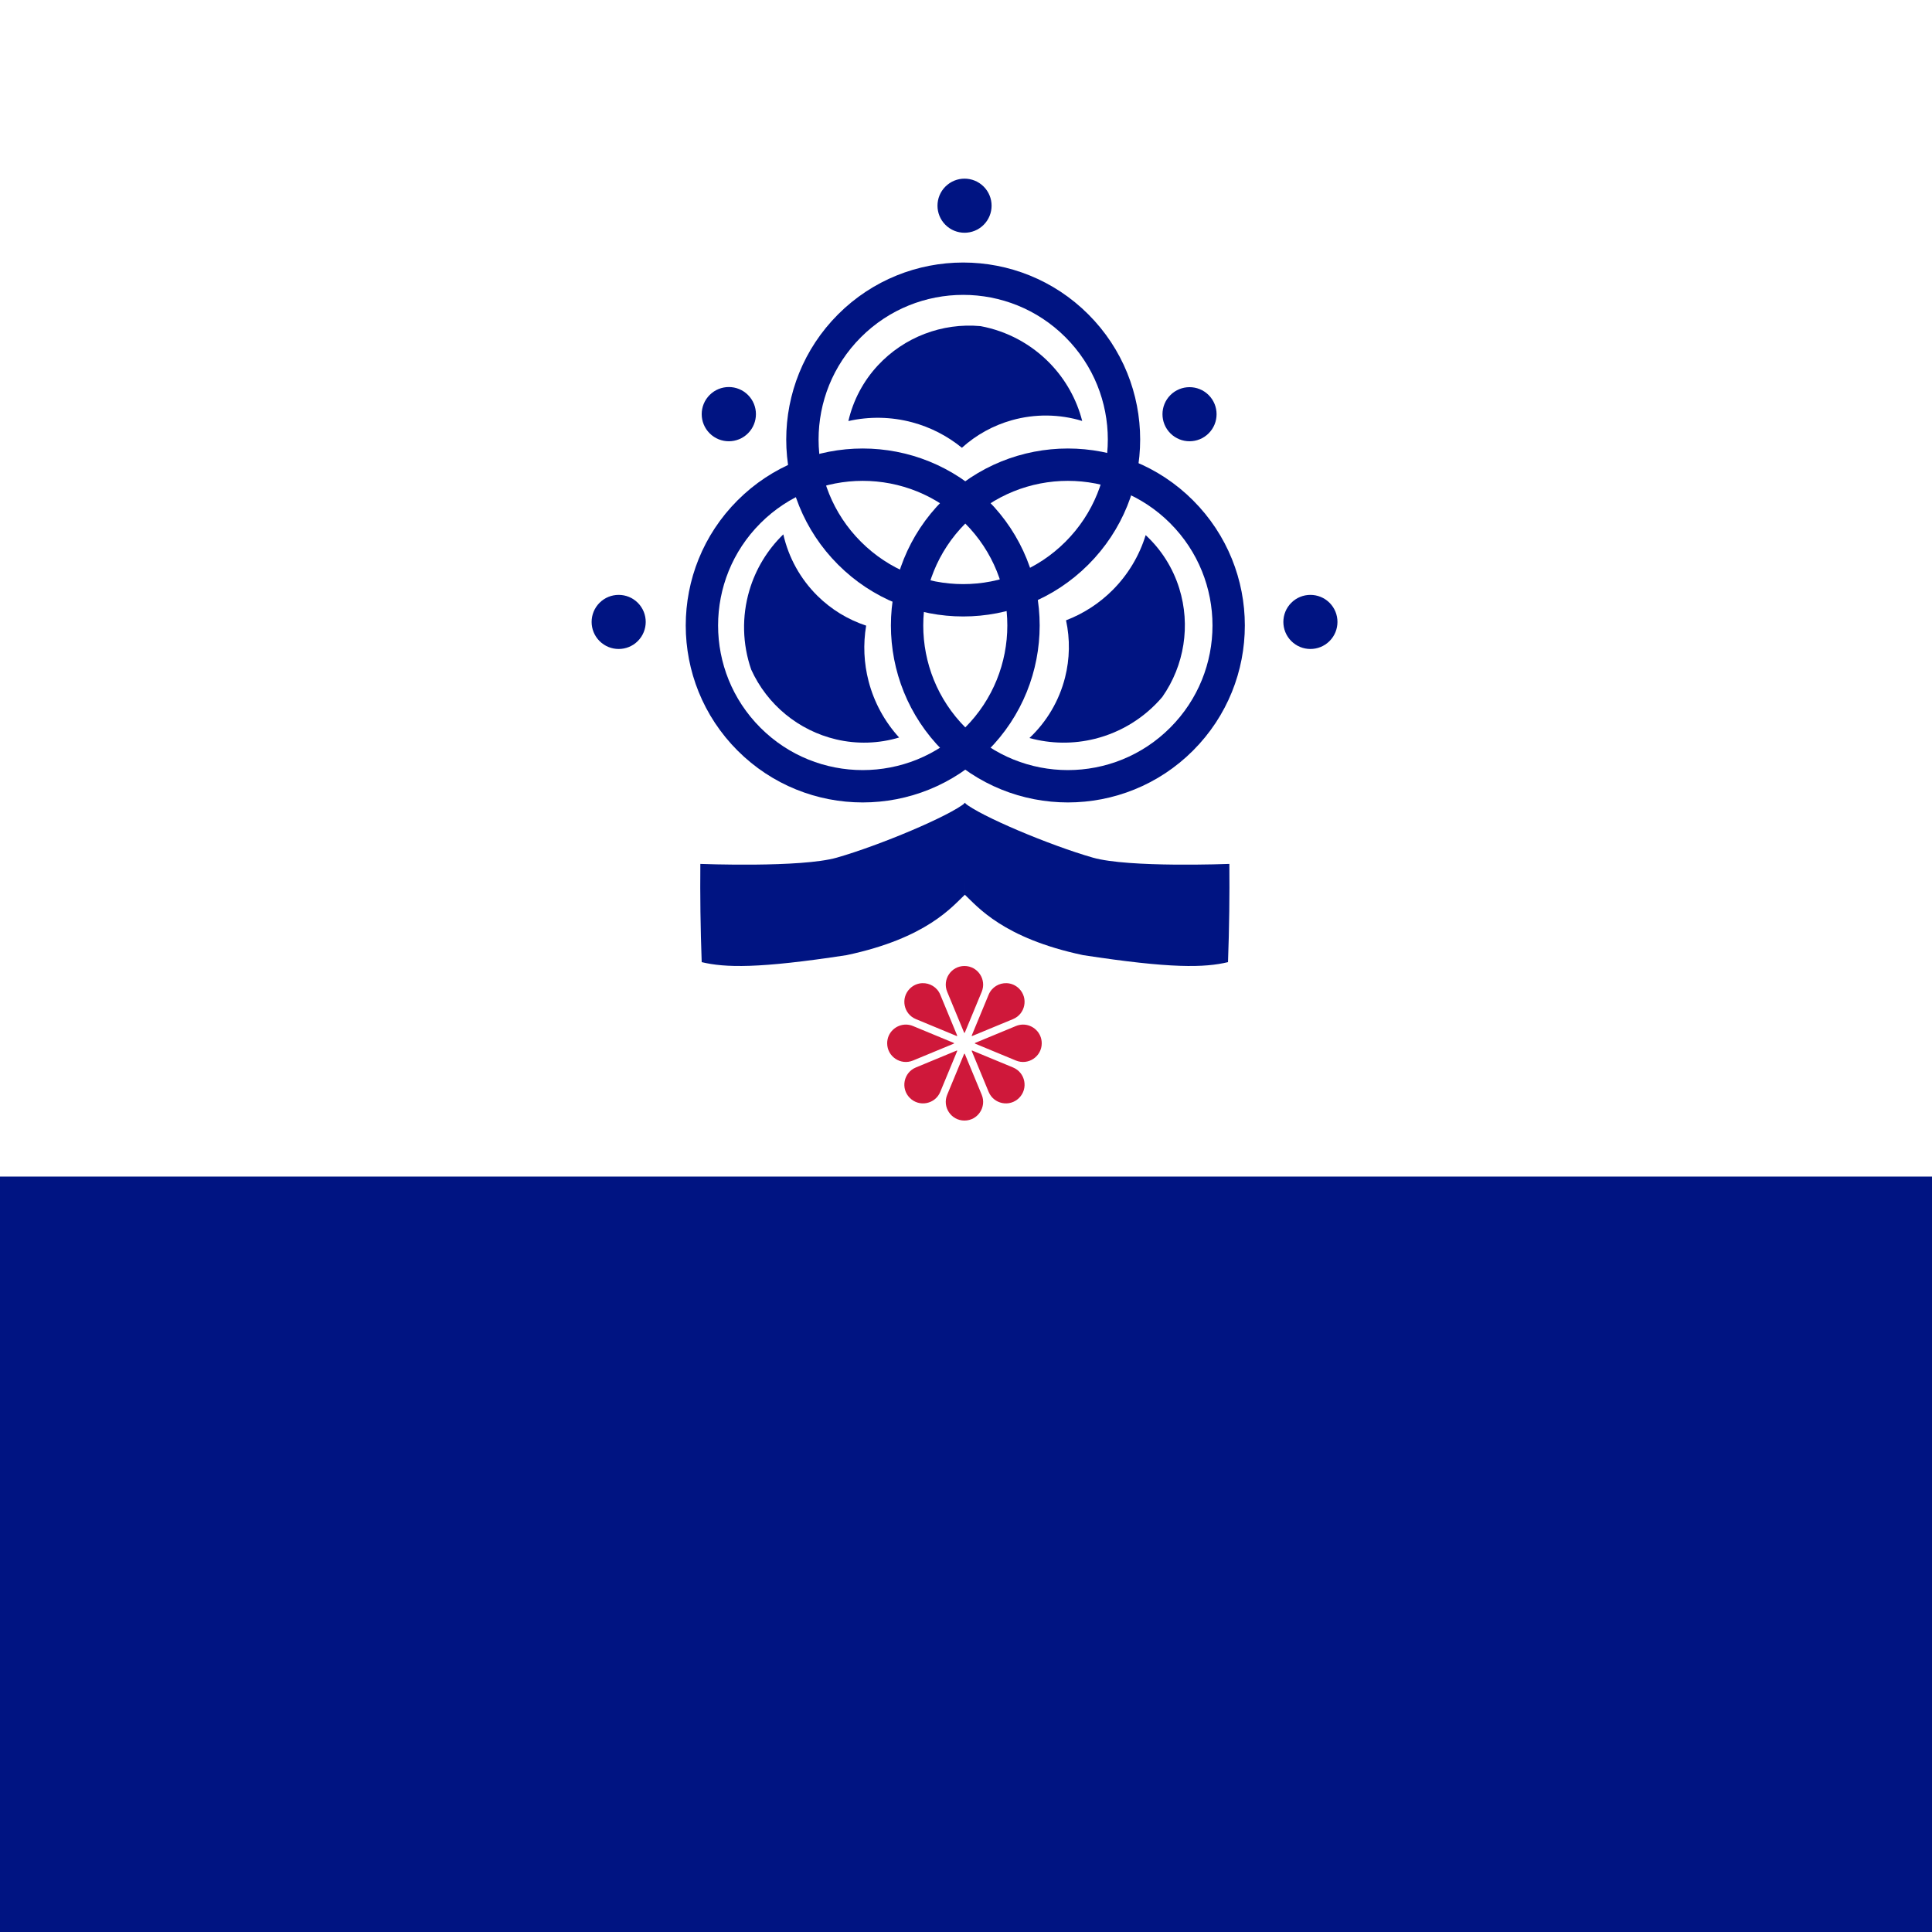
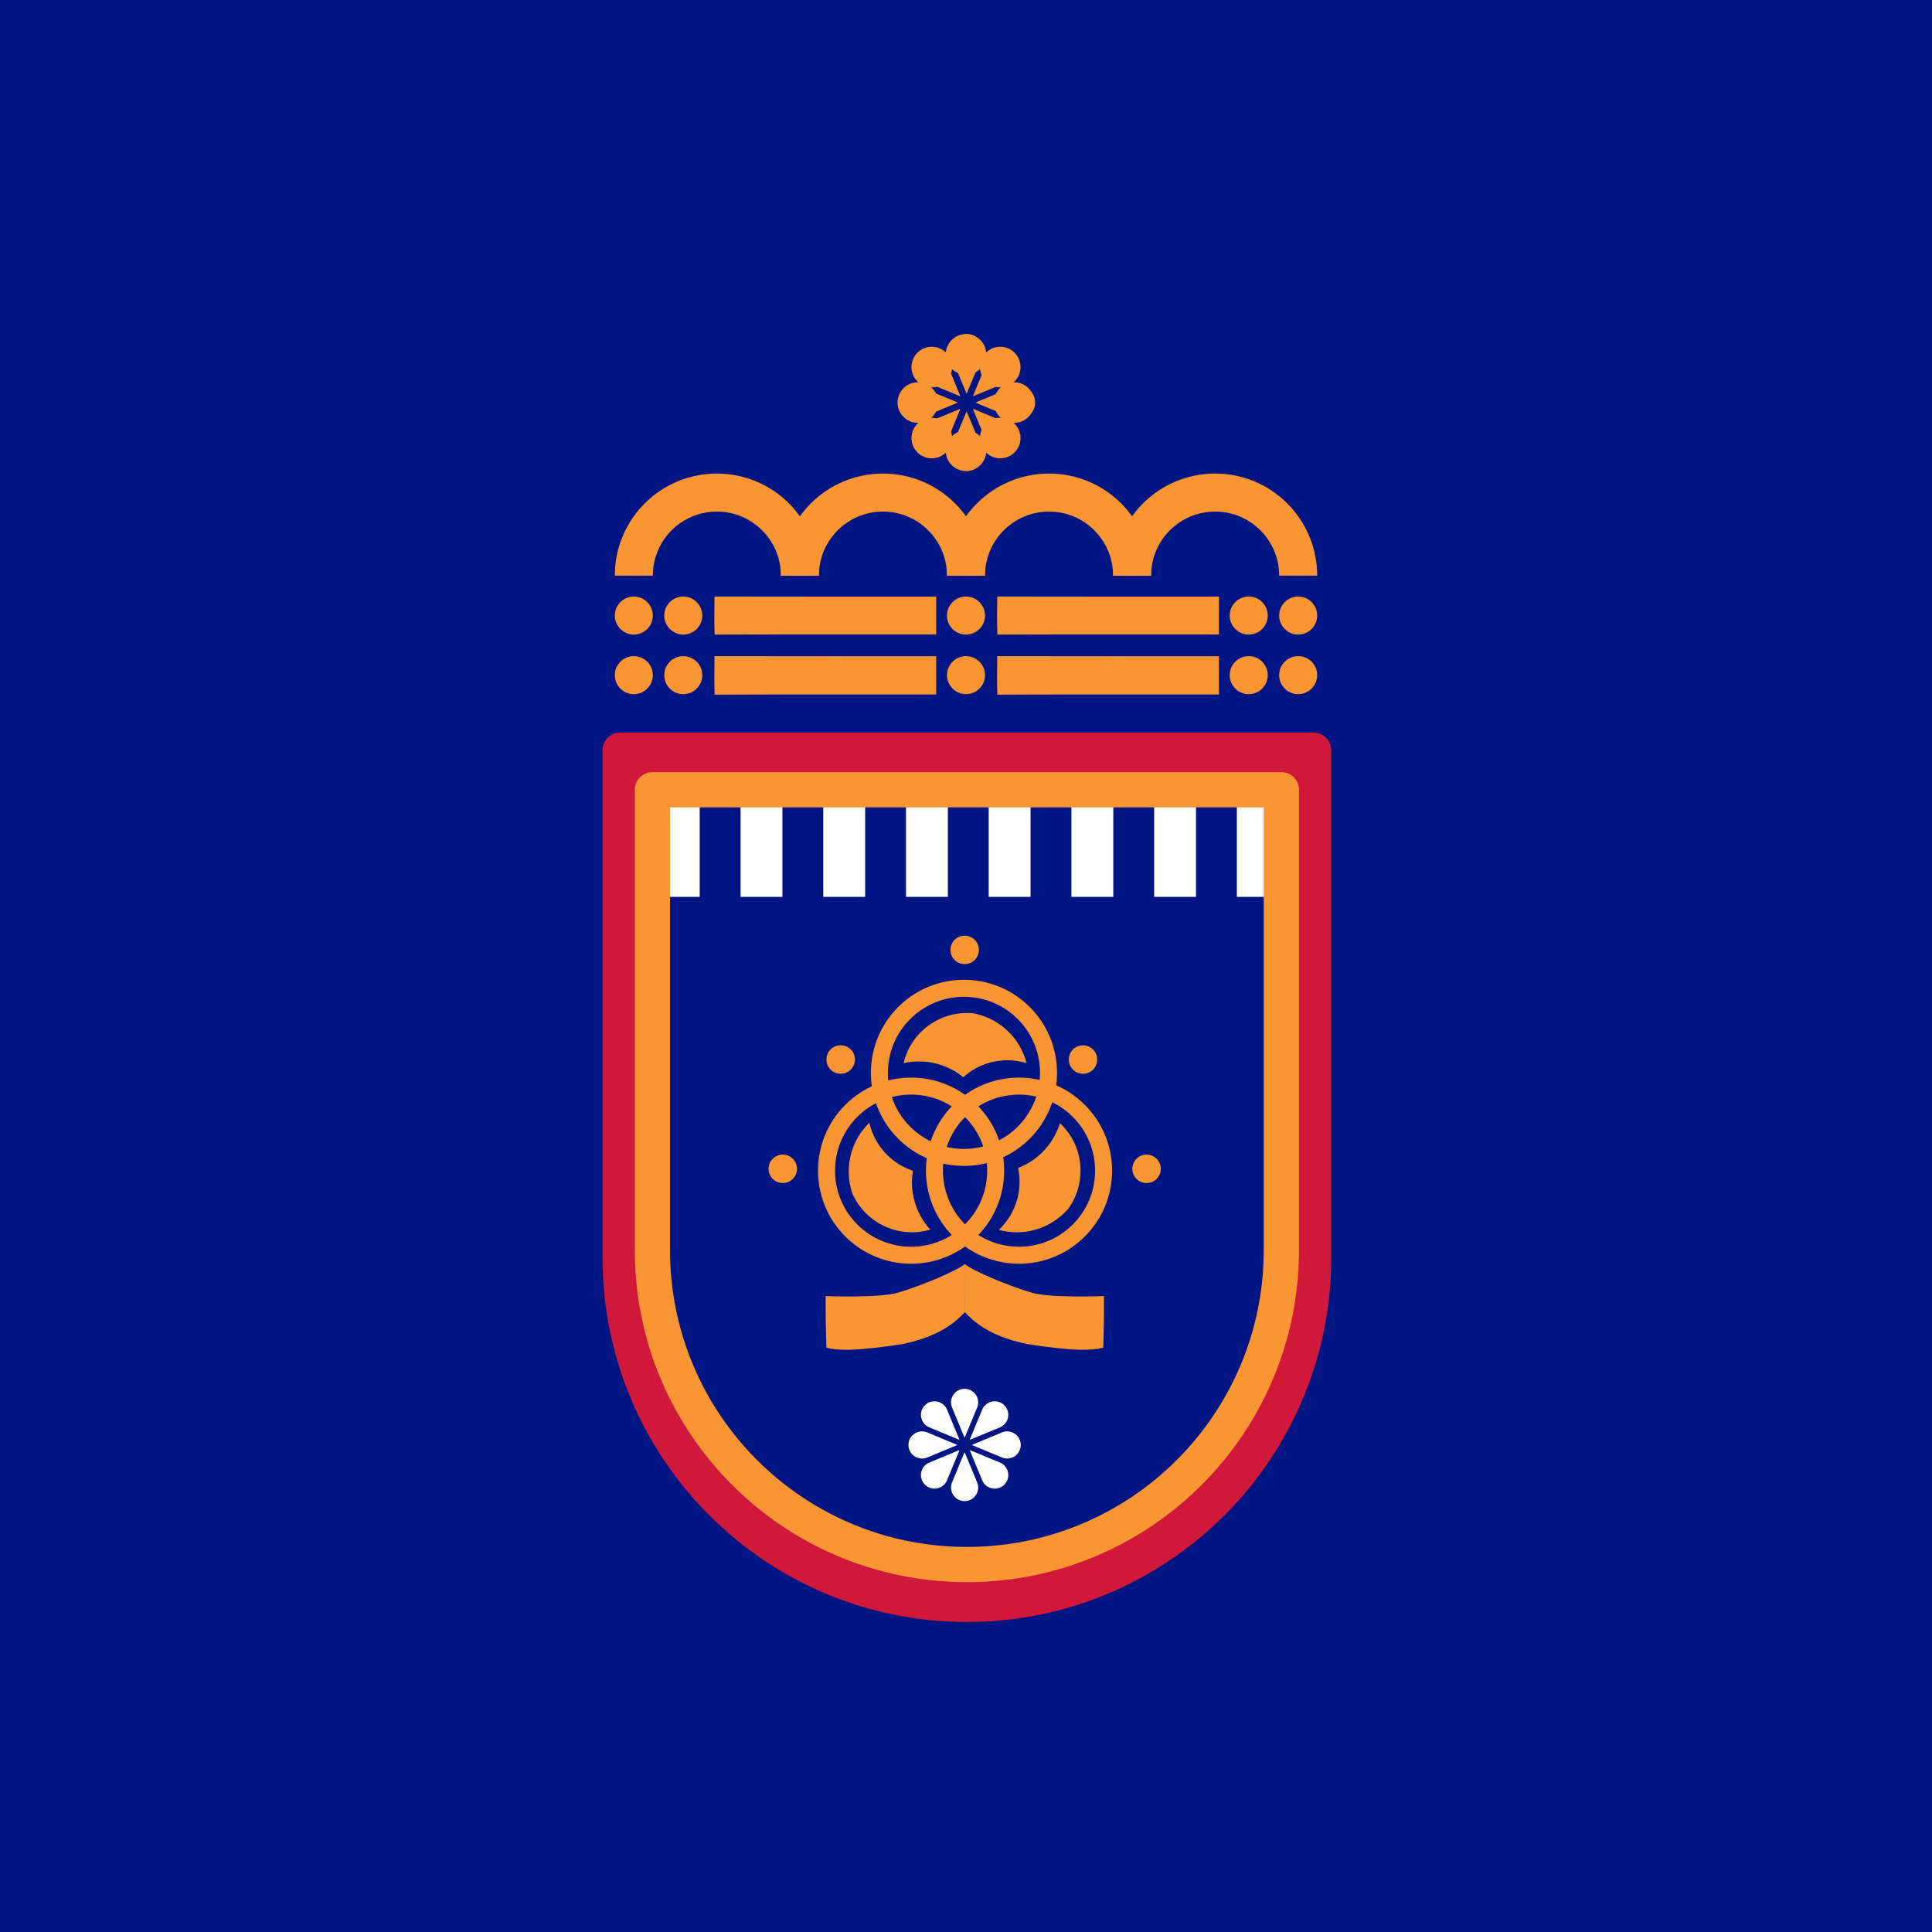
<svg xmlns="http://www.w3.org/2000/svg" width="400" height="400" viewBox="0 0 400 400">
-   <g id="Group-copy-3">
-     <g id="Group">
-       <path id="Path-copy-5" fill="#ffffff" stroke="none" d="M -121.92 243.6 L 521.28 243.6 L 521.28 0 L -121.92 0 L -121.92 243.6 Z" />
-       <path id="Path-copy-7" fill="#001482" stroke="none" d="M -121.92 400 L 521.28 400 L 521.28 243.6 L -121.92 243.6 L -121.92 400 Z" />
-     </g>
+   <g id="Group-copy">
+     <path id="Path" fill="#001482" stroke="none" d="M 0 400 L 400 400 L 400 0 L 0 0 L 0 400 Z" />
    <g id="g1">
-       <path id="Path-copy-4" fill="#001482" stroke="#ff8409" stroke-width="10.845" stroke-linecap="round" stroke-linejoin="round" visibility="hidden" d="M 304.713 5.133 L 94.811 5.133 L 94.811 158.324 C 94.815 158.461 94.811 158.603 94.811 158.74 C 94.811 216.703 141.799 263.692 199.762 263.692 C 257.724 263.692 304.713 216.703 304.713 158.74 C 304.713 158.599 304.709 158.461 304.709 158.324 L 304.709 5.133 L 304.713 5.133 Z" />
      <g id="g2">
-         <path id="Path-copy-13" fill="none" stroke="#001482" stroke-width="6.697" d="M 202.154 105.957 C 215.155 118.958 215.155 140.036 202.154 153.037 C 189.153 166.038 168.075 166.038 155.074 153.037 C 142.073 140.036 142.073 118.958 155.074 105.957 C 168.075 92.956 189.154 92.956 202.154 105.957 Z" />
-         <path id="Path-copy-12" fill="none" stroke="#001482" stroke-width="6.697" d="M 244.632 105.957 C 257.633 118.958 257.633 140.036 244.632 153.037 C 231.632 166.038 210.553 166.038 197.552 153.037 C 184.551 140.036 184.552 118.958 197.552 105.957 C 210.553 92.956 231.632 92.956 244.632 105.957 Z" />
-         <path id="Path-copy-11" fill="none" stroke="#001482" stroke-width="6.697" d="M 222.96 67.452 C 235.961 80.453 235.961 101.531 222.96 114.532 C 209.959 127.533 188.881 127.533 175.88 114.532 C 162.879 101.531 162.88 80.453 175.88 67.452 C 188.881 54.451 209.96 54.451 222.96 67.452 Z" />
-         <path id="Path-copy-10" fill="#001482" stroke="none" d="M 220.711 128.429 C 221.56 132.339 221.491 136.392 220.508 140.271 C 219.293 145.064 216.735 149.41 213.136 152.798 C 217.567 154.02 222.239 154.075 226.697 152.96 C 232.133 151.602 237.006 148.576 240.636 144.307 C 245.228 137.759 246.527 129.453 244.154 121.816 C 242.841 117.595 240.443 113.792 237.198 110.791 C 235.884 115.064 233.55 118.953 230.398 122.124 C 227.652 124.887 224.349 127.036 220.711 128.429 Z" />
-         <path id="Path-copy-9" fill="#001482" stroke="none" d="M 179.328 129.532 C 175.528 128.279 172.07 126.162 169.228 123.345 C 165.715 119.866 163.27 115.457 162.177 110.634 C 158.876 113.833 156.456 117.828 155.153 122.236 C 153.564 127.609 153.696 133.344 155.532 138.638 C 158.841 145.918 165.338 151.255 173.124 153.086 C 177.427 154.099 181.92 153.964 186.153 152.693 C 183.14 149.39 180.973 145.404 179.842 141.078 C 178.855 137.309 178.68 133.374 179.328 129.532 Z" />
-         <path id="Path-copy-8" fill="#001482" stroke="none" d="M 199.15 92.705 C 202.119 90.023 205.67 88.067 209.524 86.991 C 214.287 85.66 219.329 85.717 224.059 87.154 C 222.914 82.703 220.639 78.622 217.454 75.309 C 213.572 71.269 208.523 68.545 203.014 67.522 C 195.05 66.794 187.198 69.799 181.753 75.657 C 178.744 78.895 176.638 82.867 175.648 87.174 C 180.008 86.189 184.544 86.28 188.862 87.437 C 192.625 88.445 196.132 90.241 199.15 92.705 Z" />
-         <path id="Path-copy-6" fill="#001482" stroke="none" d="M 254.526 178.862 C 254.526 178.862 233.687 179.685 226.267 177.564 C 217.413 175.032 202.867 168.928 199.658 166.194 L 199.695 185.179 C 202.382 187.694 207.623 194.235 224.252 197.752 C 242.53 200.554 249.376 200.359 254.245 199.201 C 254.373 195.709 254.461 192.214 254.507 188.72 C 254.549 185.434 254.556 182.148 254.526 178.862 Z" />
-         <path id="Path-copy-17" fill="#001482" stroke="none" d="M 144.998 178.862 C 144.998 178.862 165.837 179.685 173.257 177.564 C 182.111 175.032 196.657 168.928 199.866 166.194 L 199.829 185.179 C 197.141 187.694 191.901 194.235 175.272 197.752 C 156.994 200.554 150.147 200.359 145.279 199.201 C 145.151 195.709 145.062 192.214 145.017 188.72 C 144.974 185.434 144.968 182.148 144.998 178.862 Z" />
-         <path id="path1" fill="#001482" stroke="none" d="M 124.129 124.803 C 121.943 126.993 121.943 130.539 124.129 132.725 C 126.318 134.911 129.864 134.911 132.05 132.725 C 134.236 130.537 134.236 126.991 132.05 124.803 C 129.863 122.618 126.317 122.618 124.129 124.803 Z" />
-         <path id="path2" fill="#001482" stroke="none" d="M 195.738 38.628 C 193.551 40.815 193.551 44.361 195.738 46.549 C 197.926 48.735 201.472 48.735 203.658 46.549 C 205.845 44.361 205.845 40.815 203.658 38.628 C 201.47 36.442 197.924 36.442 195.738 38.628 Z" />
-         <path id="Path-copy-3" fill="#001482" stroke="none" d="M 146.925 81.775 C 144.732 83.97 144.732 87.524 146.925 89.715 C 149.118 91.906 152.672 91.906 154.863 89.715 C 157.056 87.522 157.056 83.968 154.863 81.775 C 152.67 79.584 149.116 79.584 146.925 81.775 Z" />
-         <path id="Path-copy-2" fill="#001482" stroke="none" d="M 267.346 124.803 C 265.16 126.993 265.16 130.539 267.346 132.725 C 269.533 134.911 273.08 134.911 275.268 132.725 C 277.453 130.537 277.453 126.991 275.268 124.803 C 273.078 122.618 269.532 122.618 267.346 124.803 Z" />
-         <path id="Path-copy" fill="#001482" stroke="none" d="M 242.319 81.797 C 240.133 83.987 240.133 87.533 242.319 89.719 C 244.507 91.904 248.053 91.904 250.24 89.719 C 252.426 87.531 252.426 83.985 250.24 81.797 C 248.053 79.612 244.507 79.612 242.319 81.797 Z" />
+         <path id="Path-copy-4" fill="#cf183a" stroke="#cf183a" stroke-width="7.293" stroke-linecap="round" stroke-linejoin="round" d="M 271.973 155.309 L 128.394 155.309 L 128.394 260.096 C 128.397 260.19 128.394 260.287 128.394 260.381 C 128.394 300.029 160.535 332.17 200.183 332.17 C 239.831 332.17 271.973 300.029 271.973 260.381 C 271.973 260.284 271.97 260.19 271.97 260.096 L 271.97 155.309 L 271.973 155.309 Z" />
+         <path id="Path-copy-5" fill="#001482" stroke="none" d="M 265.292 163.514 L 135.074 163.514 L 135.074 258.55 C 135.076 258.635 135.074 258.723 135.074 258.808 C 135.074 294.767 164.224 323.918 200.183 323.918 C 236.142 323.918 265.292 294.767 265.292 258.808 C 265.292 258.72 265.29 258.635 265.29 258.55 L 265.29 163.514 L 265.292 163.514 Z" />
+         <g id="Group-copy-2">
+           <g id="Group">
+             <path id="Path-copy-13" fill="none" stroke="#f99633" stroke-width="3.522" d="M 201.017 229.995 C 207.854 236.833 207.854 247.919 201.017 254.757 C 194.179 261.595 183.093 261.595 176.255 254.757 C 169.417 247.919 169.417 236.833 176.255 229.995 C 183.093 223.158 194.179 223.158 201.017 229.995 Z" />
+             <path id="Path-copy-12" fill="none" stroke="#f99633" stroke-width="3.522" d="M 223.358 229.995 C 230.196 236.833 230.196 247.919 223.358 254.757 C 216.52 261.595 205.434 261.595 198.596 254.757 C 191.758 247.919 191.758 236.833 198.596 229.995 C 205.434 223.158 216.52 223.158 223.358 229.995 Z" />
+             <path id="Path-copy-11" fill="none" stroke="#f99633" stroke-width="3.522" d="M 211.959 209.744 C 218.797 216.581 218.797 227.668 211.959 234.505 C 205.122 241.343 194.035 241.343 187.198 234.505 C 180.36 227.668 180.36 216.581 187.198 209.744 C 194.035 202.906 205.122 202.906 211.959 209.744 Z" />
+             <path id="Path-copy-10" fill="#f99633" stroke="none" d="M 210.776 241.814 C 211.223 243.871 211.187 246.003 210.669 248.043 C 210.031 250.564 208.685 252.849 206.792 254.632 C 209.123 255.274 211.58 255.303 213.925 254.717 C 216.784 254.002 219.347 252.411 221.256 250.166 C 223.671 246.722 224.354 242.353 223.106 238.336 C 222.416 236.116 221.154 234.116 219.448 232.538 C 218.757 234.785 217.529 236.831 215.871 238.498 C 214.427 239.952 212.69 241.082 210.776 241.814 Z" />
+             <path id="Path-copy-9" fill="#f99633" stroke="none" d="M 189.011 242.394 C 187.013 241.736 185.194 240.622 183.699 239.141 C 181.852 237.311 180.566 234.992 179.991 232.455 C 178.254 234.138 176.982 236.239 176.296 238.557 C 175.46 241.383 175.53 244.4 176.496 247.184 C 178.236 251.013 181.653 253.82 185.748 254.783 C 188.011 255.315 190.374 255.244 192.601 254.576 C 191.016 252.839 189.877 250.743 189.281 248.467 C 188.762 246.485 188.67 244.415 189.011 242.394 Z" />
+             <path id="Path-copy-8" fill="#f99633" stroke="none" d="M 199.437 223.026 C 200.998 221.615 202.866 220.586 204.893 220.02 C 207.398 219.32 210.05 219.35 212.537 220.106 C 211.935 217.765 210.739 215.619 209.063 213.876 C 207.022 211.751 204.366 210.319 201.469 209.78 C 197.28 209.398 193.15 210.978 190.286 214.059 C 188.704 215.762 187.596 217.851 187.075 220.116 C 189.369 219.599 191.754 219.646 194.025 220.255 C 196.005 220.785 197.849 221.729 199.437 223.026 Z" />
+             <path id="Path-copy-6" fill="#f99633" stroke="none" d="M 228.561 268.34 C 228.561 268.34 217.601 268.772 213.698 267.657 C 209.042 266.325 201.391 263.115 199.704 261.677 L 199.723 271.662 C 201.136 272.985 203.893 276.425 212.639 278.275 C 222.252 279.749 225.853 279.646 228.413 279.037 C 228.481 277.2 228.527 275.362 228.551 273.524 C 228.574 271.796 228.577 270.068 228.561 268.34 Z" />
+             <path id="Path-copy-17" fill="#f99633" stroke="none" d="M 170.955 268.34 C 170.955 268.34 181.915 268.772 185.818 267.657 C 190.475 266.325 198.125 263.115 199.813 261.677 L 199.794 271.662 C 198.38 272.985 195.624 276.425 186.878 278.275 C 177.265 279.749 173.664 279.646 171.103 279.037 C 171.036 277.2 170.989 275.362 170.965 273.524 C 170.943 271.796 170.939 270.068 170.955 268.34 Z" />
+             <path id="path1" fill="#f99633" stroke="none" d="M 159.979 239.908 C 158.83 241.059 158.83 242.924 159.979 244.074 C 161.131 245.223 162.996 245.223 164.145 244.074 C 165.295 242.923 165.295 241.058 164.145 239.908 C 162.995 238.758 161.13 238.758 159.979 239.908 Z" />
+             <path id="path2" fill="#f99633" stroke="none" d="M 197.642 194.584 C 196.492 195.734 196.492 197.599 197.642 198.75 C 198.793 199.899 200.658 199.899 201.807 198.75 C 202.958 197.599 202.958 195.734 201.807 194.584 C 200.657 193.434 198.792 193.434 197.642 194.584 Z" />
+             <path id="Path-copy-3" fill="#f99633" stroke="none" d="M 171.969 217.277 C 170.815 218.431 170.815 220.301 171.969 221.453 C 173.122 222.605 174.992 222.605 176.144 221.453 C 177.297 220.299 177.297 218.43 176.144 217.277 C 174.991 216.124 173.121 216.124 171.969 217.277 Z" />
+             <path id="Path-copy-2" fill="#f99633" stroke="none" d="M 235.304 239.908 C 234.154 241.059 234.154 242.924 235.304 244.074 C 236.454 245.223 238.32 245.223 239.47 244.074 C 240.62 242.923 240.62 241.058 239.47 239.908 C 238.319 238.758 236.454 238.758 235.304 239.908 Z" />
+             <path id="Path-copy" fill="#f99633" stroke="none" d="M 222.141 217.289 C 220.991 218.44 220.991 220.305 222.141 221.455 C 223.292 222.604 225.157 222.604 226.307 221.455 C 227.457 220.304 227.457 218.439 226.307 217.289 C 225.157 216.139 223.292 216.139 222.141 217.289 Z" />
+           </g>
+           <g id="g3">
+             <path id="Rectangle-copy" fill="#ffffff" fill-rule="evenodd" stroke="none" d="M 144.869 185.688 L 144.869 162.394 L 136.202 162.394 L 136.202 185.688 Z" />
+             <path id="Rectangle-copy-4" fill="#ffffff" fill-rule="evenodd" stroke="none" d="M 161.994 185.688 L 161.994 162.394 L 153.327 162.394 L 153.327 185.688 Z" />
+             <path id="Rectangle-copy-6" fill="#ffffff" fill-rule="evenodd" stroke="none" d="M 179.119 185.688 L 179.119 162.394 L 170.452 162.394 L 170.452 185.688 Z" />
+             <path id="Rectangle-copy-8" fill="#ffffff" fill-rule="evenodd" stroke="none" d="M 196.244 185.688 L 196.244 162.394 L 187.577 162.394 L 187.577 185.688 Z" />
+             <path id="Rectangle-copy-10" fill="#ffffff" fill-rule="evenodd" stroke="none" d="M 213.369 185.688 L 213.369 162.394 L 204.702 162.394 L 204.702 185.688 Z" />
+             <path id="Rectangle-copy-12" fill="#ffffff" fill-rule="evenodd" stroke="none" d="M 230.494 185.688 L 230.494 162.394 L 221.827 162.394 L 221.827 185.688 Z" />
+             <path id="Rectangle-copy-13" fill="#ffffff" fill-rule="evenodd" stroke="none" d="M 247.619 185.688 L 247.619 162.394 L 238.953 162.394 L 238.953 185.688 Z" />
+             <path id="Rectangle-copy-16" fill="#ffffff" fill-rule="evenodd" stroke="none" d="M 264.744 185.688 L 264.744 162.394 L 256.078 162.394 L 256.078 185.688 Z" />
+           </g>
+           <path id="path3" fill="#ffffff" stroke="none" d="M 199.712 287.539 C 197.71 287.539 196.35 289.573 197.116 291.422 L 199.659 297.561 C 199.678 297.608 199.745 297.608 199.764 297.561 L 202.307 291.422 C 203.073 289.573 201.713 287.539 199.712 287.539 Z M 193.362 290.122 C 192.692 290.147 192.024 290.413 191.493 290.944 C 190.077 292.36 190.553 294.759 192.403 295.525 L 198.542 298.068 C 198.589 298.087 198.634 298.04 198.615 297.994 L 196.074 291.854 C 195.595 290.699 194.478 290.078 193.362 290.122 Z M 206.062 290.122 C 204.946 290.078 203.829 290.699 203.35 291.854 L 200.807 297.994 C 200.788 298.041 200.835 298.086 200.882 298.066 L 207.021 295.525 C 208.87 294.759 209.347 292.358 207.931 290.943 C 207.4 290.412 206.731 290.147 206.062 290.122 Z M 190.926 296.352 C 189.43 296.335 188.087 297.537 188.087 299.163 C 188.087 301.165 190.121 302.525 191.97 301.759 L 198.11 299.216 C 198.156 299.197 198.156 299.13 198.11 299.111 L 191.97 296.568 C 191.624 296.424 191.271 296.356 190.926 296.352 Z M 208.497 296.352 C 208.152 296.356 207.8 296.424 207.453 296.568 L 201.314 299.111 C 201.267 299.13 201.267 299.197 201.314 299.216 L 207.453 301.759 C 209.303 302.525 211.336 301.165 211.336 299.163 C 211.336 297.537 209.993 296.335 208.497 296.352 Z M 200.882 300.259 C 200.834 300.24 200.79 300.287 200.809 300.333 L 203.35 306.472 C 204.116 308.322 206.517 308.799 207.933 307.383 C 209.348 305.967 208.87 303.568 207.021 302.802 L 200.882 300.259 Z M 198.542 300.261 L 192.403 302.802 C 190.553 303.568 190.077 305.967 191.493 307.383 C 192.908 308.798 195.308 308.322 196.074 306.472 L 198.616 300.333 C 198.636 300.286 198.589 300.241 198.542 300.261 Z M 199.712 300.731 C 199.69 300.731 199.669 300.742 199.659 300.765 L 197.116 306.905 C 196.35 308.754 197.71 310.788 199.712 310.788 C 201.713 310.788 203.073 308.754 202.307 306.905 L 199.764 300.765 C 199.755 300.742 199.733 300.731 199.712 300.731 Z" />
+         </g>
+         <path id="path4" fill="none" stroke="#f99633" stroke-width="7.293" stroke-linecap="round" stroke-linejoin="round" d="M 265.292 163.514 L 135.074 163.514 L 135.074 258.55 C 135.076 258.635 135.074 258.723 135.074 258.808 C 135.074 294.767 164.224 323.918 200.183 323.918 C 236.142 323.918 265.292 294.767 265.292 258.808 C 265.292 258.72 265.29 258.635 265.29 258.55 L 265.29 163.514 L 265.292 163.514 Z" />
+         <path id="path1257-copy" fill="#ffffff" stroke="none" visibility="hidden" d="M 233.466 169.952 L 239.295 186.899 L 256.885 183.473 L 245.124 196.994 L 256.885 210.515 L 239.295 207.09 L 233.466 224.037 L 227.638 207.09 L 210.047 210.515 L 221.809 196.994 L 210.047 183.473 L 227.638 186.899 Z" />
      </g>
-       <path id="path3" fill="#cf183a" stroke="none" d="M 199.68 200 C 196.925 200 195.053 202.799 196.108 205.345 L 199.608 213.795 C 199.634 213.859 199.726 213.859 199.753 213.795 L 203.253 205.345 C 204.307 202.799 202.435 200 199.68 200 Z M 190.94 203.555 C 190.019 203.591 189.098 203.957 188.368 204.688 C 186.42 206.636 187.075 209.938 189.62 210.993 L 198.07 214.493 C 198.135 214.519 198.197 214.454 198.17 214.39 L 194.673 205.94 C 194.013 204.349 192.476 203.496 190.94 203.555 Z M 208.42 203.555 C 206.884 203.496 205.347 204.349 204.688 205.94 L 201.188 214.39 C 201.161 214.455 201.226 214.516 201.29 214.49 L 209.74 210.993 C 212.286 209.938 212.942 206.634 210.993 204.685 C 210.262 203.955 209.342 203.591 208.42 203.555 Z M 187.588 212.13 C 185.529 212.106 183.68 213.762 183.68 216 C 183.68 218.755 186.48 220.627 189.025 219.572 L 197.475 216.073 C 197.539 216.046 197.539 215.954 197.475 215.927 L 189.025 212.428 C 188.548 212.23 188.063 212.136 187.588 212.13 Z M 211.773 212.13 C 211.298 212.136 210.813 212.23 210.335 212.428 L 201.885 215.927 C 201.821 215.954 201.821 216.046 201.885 216.073 L 210.335 219.572 C 212.881 220.627 215.68 218.755 215.68 216 C 215.68 213.762 213.831 212.106 211.773 212.13 Z M 201.29 217.508 C 201.225 217.481 201.164 217.546 201.19 217.61 L 204.688 226.06 C 205.742 228.606 209.047 229.262 210.995 227.313 C 212.943 225.365 212.286 222.062 209.74 221.008 L 201.29 217.508 Z M 198.07 217.51 L 189.62 221.008 C 187.075 222.062 186.419 225.364 188.368 227.313 C 190.316 229.261 193.618 228.606 194.673 226.06 L 198.173 217.61 C 198.199 217.545 198.134 217.484 198.07 217.51 Z M 199.68 218.158 C 199.651 218.158 199.621 218.173 199.608 218.205 L 196.108 226.655 C 195.053 229.201 196.925 232 199.68 232 C 202.435 232 204.307 229.201 203.253 226.655 L 199.753 218.205 C 199.74 218.173 199.71 218.158 199.68 218.158 Z" />
+       <g id="Group-copy-3">
+         <path id="svg6-copy-6" fill="#f3852b" stroke="none" visibility="hidden" d="M 148.029 151.309 C 147.808 148.781 147.911 146.247 147.974 143.72 C 182.77 143.763 217.566 143.73 252.363 143.736 C 252.37 146.254 252.37 148.768 252.363 151.283 C 217.582 151.299 182.802 151.249 148.029 151.309 Z" />
+         <path id="svg6-copy-2" fill="#f99633" stroke="none" d="M 147.953 143.82 C 147.856 141.164 147.901 138.501 147.929 135.845 C 163.229 135.89 178.529 135.855 193.829 135.862 C 193.832 138.508 193.832 141.15 193.829 143.792 C 178.536 143.809 163.243 143.757 147.953 143.82 Z" />
+         <path id="svg6-copy-4" fill="#f99633" stroke="none" d="M 206.491 143.82 C 206.393 141.164 206.438 138.501 206.466 135.845 C 221.766 135.89 237.066 135.855 252.366 135.862 C 252.369 138.508 252.369 141.15 252.366 143.792 C 237.073 143.809 221.78 143.757 206.491 143.82 Z" />
+         <path id="svg6-copy-3" fill="#f99633" stroke="none" d="M 147.953 131.382 C 147.856 128.76 147.901 126.13 147.929 123.507 C 163.229 123.552 178.529 123.518 193.829 123.525 C 193.832 126.137 193.832 128.746 193.829 131.355 C 178.536 131.372 163.243 131.321 147.953 131.382 Z" />
+         <path id="svg6-copy-5" fill="#f99633" stroke="none" d="M 206.491 131.382 C 206.393 128.76 206.438 126.13 206.466 123.507 C 221.766 123.552 237.066 123.518 252.366 123.525 C 252.369 126.137 252.369 128.746 252.366 131.355 C 237.073 131.372 221.78 131.321 206.491 131.382 Z" />
+         <g id="g4">
+           <path id="Shape-copy-12" fill="#f99633" fill-rule="evenodd" stroke="none" d="M 135.163 127.445 C 135.163 125.27 133.4 123.507 131.225 123.507 C 129.051 123.507 127.288 125.27 127.288 127.445 C 127.288 129.619 129.051 131.382 131.225 131.382 C 133.4 131.382 135.163 129.619 135.163 127.445 Z" />
+           <path id="Shape-copy-15" fill="#f99633" fill-rule="evenodd" stroke="none" d="M 145.4 127.445 C 145.4 125.27 143.637 123.507 141.463 123.507 C 139.288 123.507 137.525 125.27 137.525 127.445 C 137.525 129.619 139.288 131.382 141.463 131.382 C 143.637 131.382 145.4 129.619 145.4 127.445 Z" />
+           <path id="Shape-copy-17" fill="#f99633" fill-rule="evenodd" stroke="none" d="M 135.163 139.782 C 135.163 137.608 133.4 135.845 131.225 135.845 C 129.051 135.845 127.288 137.608 127.288 139.782 C 127.288 141.957 129.051 143.72 131.225 143.72 C 133.4 143.72 135.163 141.957 135.163 139.782 Z" />
+           <path id="Shape-copy-16" fill="#f99633" fill-rule="evenodd" stroke="none" d="M 145.4 139.782 C 145.4 137.608 143.637 135.845 141.463 135.845 C 139.288 135.845 137.525 137.608 137.525 139.782 C 137.525 141.957 139.288 143.72 141.463 143.72 C 143.637 143.72 145.4 141.957 145.4 139.782 Z" />
+           <path id="Shape-copy-19" fill="#f99633" fill-rule="evenodd" stroke="none" d="M 262.475 139.782 C 262.475 137.608 260.712 135.845 258.537 135.845 C 256.363 135.845 254.6 137.608 254.6 139.782 C 254.6 141.957 256.363 143.72 258.537 143.72 C 260.712 143.72 262.475 141.957 262.475 139.782 Z" />
+           <path id="Shape-copy-18" fill="#f99633" fill-rule="evenodd" stroke="none" d="M 272.712 139.782 C 272.712 137.608 270.949 135.845 268.775 135.845 C 266.6 135.845 264.837 137.608 264.837 139.782 C 264.837 141.957 266.6 143.72 268.775 143.72 C 270.949 143.72 272.712 141.957 272.712 139.782 Z" />
+           <path id="Shape-copy-13" fill="#f99633" fill-rule="evenodd" stroke="none" d="M 272.712 127.445 C 272.712 125.27 270.949 123.507 268.775 123.507 C 266.6 123.507 264.837 125.27 264.837 127.445 C 264.837 129.619 266.6 131.382 268.775 131.382 C 270.949 131.382 272.712 129.619 272.712 127.445 Z" />
+           <path id="Shape-copy-14" fill="#f99633" fill-rule="evenodd" stroke="none" d="M 262.475 127.445 C 262.475 125.27 260.712 123.507 258.537 123.507 C 256.363 123.507 254.6 125.27 254.6 127.445 C 254.6 129.619 256.363 131.382 258.537 131.382 C 260.712 131.382 262.475 129.619 262.475 127.445 Z" />
+           <path id="Shape-copy-20" fill="#f99633" fill-rule="evenodd" stroke="none" d="M 203.937 127.445 C 203.937 125.27 202.175 123.507 200 123.507 C 197.825 123.507 196.063 125.27 196.063 127.445 C 196.063 129.619 197.825 131.382 200 131.382 C 202.175 131.382 203.937 129.619 203.937 127.445 Z" />
+           <path id="Shape-copy-21" fill="#f99633" fill-rule="evenodd" stroke="none" d="M 203.937 139.782 C 203.937 137.608 202.175 135.845 200 135.845 C 197.825 135.845 196.063 137.608 196.063 139.782 C 196.063 141.957 197.825 143.72 200 143.72 C 202.175 143.72 203.937 141.957 203.937 139.782 Z" />
+         </g>
+         <g id="g5">
+           <path id="path5" fill="#f99633" stroke="none" d="M 200.131 69.17 C 197.69 69.17 196.032 71.65 196.966 73.906 L 200.067 81.392 C 200.09 81.448 200.172 81.448 200.196 81.392 L 203.296 73.906 C 204.23 71.65 202.572 69.17 200.131 69.17 Z M 192.388 72.32 C 191.572 72.351 190.756 72.676 190.109 73.323 C 188.383 75.049 188.963 77.975 191.219 78.909 L 198.705 82.01 C 198.762 82.033 198.817 81.975 198.793 81.919 L 195.695 74.433 C 195.111 73.023 193.749 72.267 192.388 72.32 Z M 207.874 72.32 C 206.513 72.267 205.151 73.023 204.567 74.433 L 201.467 81.919 C 201.443 81.976 201.501 82.031 201.558 82.007 L 209.044 78.909 C 211.299 77.975 211.881 75.047 210.153 73.321 C 209.506 72.674 208.691 72.351 207.874 72.32 Z M 189.418 79.917 C 187.594 79.896 185.956 81.362 185.956 83.345 C 185.956 85.786 188.436 87.444 190.692 86.51 L 198.178 83.409 C 198.235 83.386 198.235 83.304 198.178 83.281 L 190.692 80.18 C 190.269 80.005 189.839 79.921 189.418 79.917 Z M 210.844 79.917 C 210.424 79.921 209.994 80.005 209.571 80.18 L 202.085 83.281 C 202.028 83.304 202.028 83.386 202.085 83.409 L 209.571 86.51 C 211.826 87.444 214.306 85.786 214.306 83.345 C 214.306 81.362 212.668 79.896 210.844 79.917 Z M 201.558 84.681 C 201.5 84.657 201.446 84.715 201.469 84.771 L 204.567 92.258 C 205.502 94.513 208.429 95.094 210.156 93.367 C 211.881 91.641 211.299 88.715 209.044 87.781 L 201.558 84.681 Z M 198.705 84.683 L 191.219 87.781 C 188.963 88.715 188.383 91.641 190.109 93.367 C 191.835 95.093 194.761 94.513 195.695 92.258 L 198.796 84.771 C 198.819 84.714 198.762 84.66 198.705 84.683 Z M 200.131 85.257 C 200.105 85.257 200.079 85.27 200.067 85.299 L 196.966 92.785 C 196.032 95.04 197.69 97.52 200.131 97.52 C 202.572 97.52 204.23 95.04 203.296 92.785 L 200.196 85.299 C 200.184 85.27 200.157 85.257 200.131 85.257 Z" />
+           <g id="g6">
+             <path id="Shape" fill="#f99633" fill-rule="evenodd" stroke="none" d="M 214.175 83.345 C 214.175 81.025 212.295 79.145 209.975 79.145 C 207.655 79.145 205.775 81.025 205.775 83.345 C 205.775 85.665 207.655 87.545 209.975 87.545 C 212.295 87.545 214.175 85.665 214.175 83.345 Z" />
+             <path id="Shape-copy" fill="#f99633" fill-rule="evenodd" stroke="none" d="M 211.287 90.695 C 211.287 88.375 209.407 86.495 207.087 86.495 C 204.768 86.495 202.887 88.375 202.887 90.695 C 202.887 93.015 204.768 94.895 207.087 94.895 C 209.407 94.895 211.287 93.015 211.287 90.695 Z" />
+             <path id="Shape-copy-2" fill="#f99633" fill-rule="evenodd" stroke="none" d="M 204.2 93.32 C 204.2 91 202.32 89.12 200 89.12 C 197.68 89.12 195.8 91 195.8 93.32 C 195.8 95.64 197.68 97.52 200 97.52 C 202.32 97.52 204.2 95.64 204.2 93.32 Z" />
+             <path id="Shape-copy-3" fill="#f99633" fill-rule="evenodd" stroke="none" d="M 194.225 83.345 C 194.225 81.025 192.345 79.145 190.025 79.145 C 187.705 79.145 185.825 81.025 185.825 83.345 C 185.825 85.665 187.705 87.545 190.025 87.545 C 192.345 87.545 194.225 85.665 194.225 83.345 Z" />
+             <path id="Shape-copy-4" fill="#f99633" fill-rule="evenodd" stroke="none" d="M 197.113 90.695 C 197.113 88.375 195.232 86.495 192.913 86.495 C 190.593 86.495 188.713 88.375 188.713 90.695 C 188.713 93.015 190.593 94.895 192.913 94.895 C 195.232 94.895 197.113 93.015 197.113 90.695 Z" />
+             <path id="Shape-copy-7" fill="#f99633" fill-rule="evenodd" stroke="none" d="M 211.287 75.995 C 211.287 78.315 209.407 80.195 207.087 80.195 C 204.768 80.195 202.887 78.315 202.887 75.995 C 202.887 73.676 204.768 71.795 207.087 71.795 C 209.407 71.795 211.287 73.676 211.287 75.995 Z" />
+             <path id="Shape-copy-6" fill="#f99633" fill-rule="evenodd" stroke="none" d="M 204.2 73.37 C 204.2 75.69 202.32 77.57 200 77.57 C 197.68 77.57 195.8 75.69 195.8 73.37 C 195.8 71.051 197.68 69.17 200 69.17 C 202.32 69.17 204.2 71.051 204.2 73.37 Z" />
+             <path id="Shape-copy-5" fill="#f99633" fill-rule="evenodd" stroke="none" d="M 197.113 75.995 C 197.113 78.315 195.232 80.195 192.913 80.195 C 190.593 80.195 188.713 78.315 188.713 75.995 C 188.713 73.676 190.593 71.795 192.913 71.795 C 195.232 71.795 197.113 73.676 197.113 75.995 Z" />
+           </g>
+         </g>
+         <g id="g7">
+           <path id="path6" fill="none" stroke="#f99633" stroke-width="7.875" d="M 165.613 119.176 C 165.613 109.68 157.915 101.982 148.419 101.982 C 138.923 101.982 131.225 109.68 131.225 119.176 M 165.613 119.176" />
+           <path id="path7" fill="none" stroke="#f99633" stroke-width="7.875" d="M 200 119.176 C 200 109.68 192.302 101.982 182.806 101.982 C 173.311 101.982 165.613 109.68 165.613 119.176 M 200 119.176" />
+           <path id="path8" fill="none" stroke="#f99633" stroke-width="7.875" d="M 234.387 119.176 C 234.387 109.68 226.689 101.982 217.194 101.982 C 207.698 101.982 200 109.68 200 119.176 M 234.387 119.176" />
+           <path id="path9" fill="none" stroke="#f99633" stroke-width="7.875" d="M 268.775 119.176 C 268.775 109.68 261.077 101.982 251.581 101.982 C 242.085 101.982 234.387 109.68 234.387 119.176 M 268.775 119.176" />
+         </g>
+       </g>
    </g>
  </g>
</svg>
